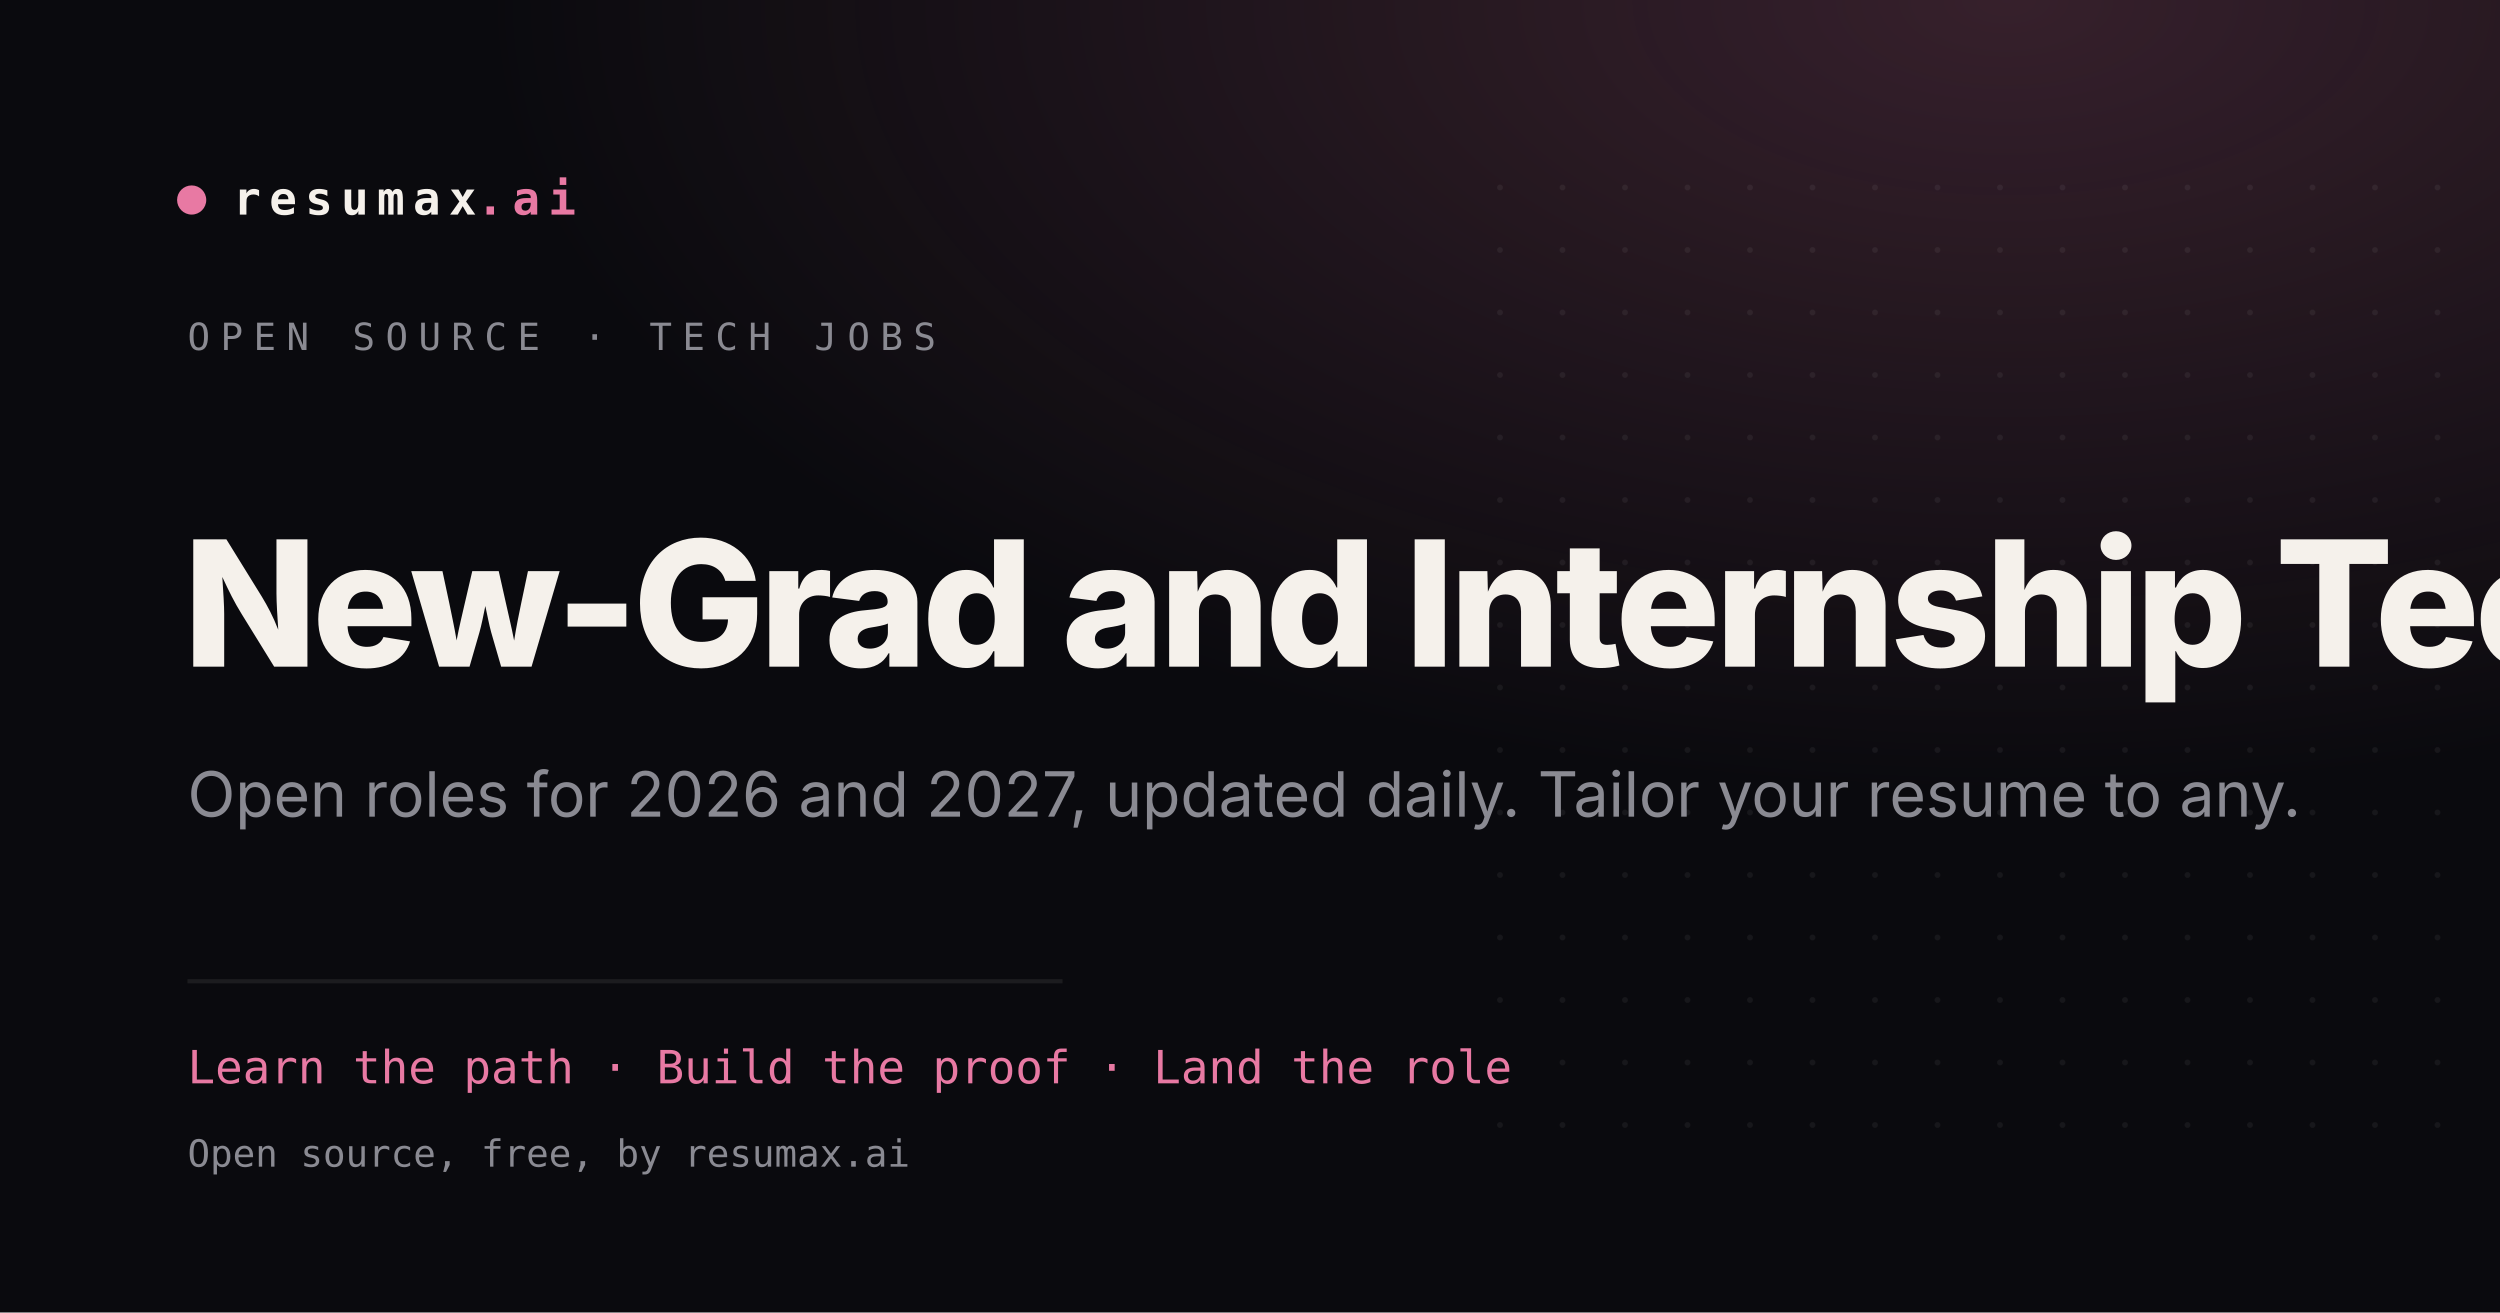
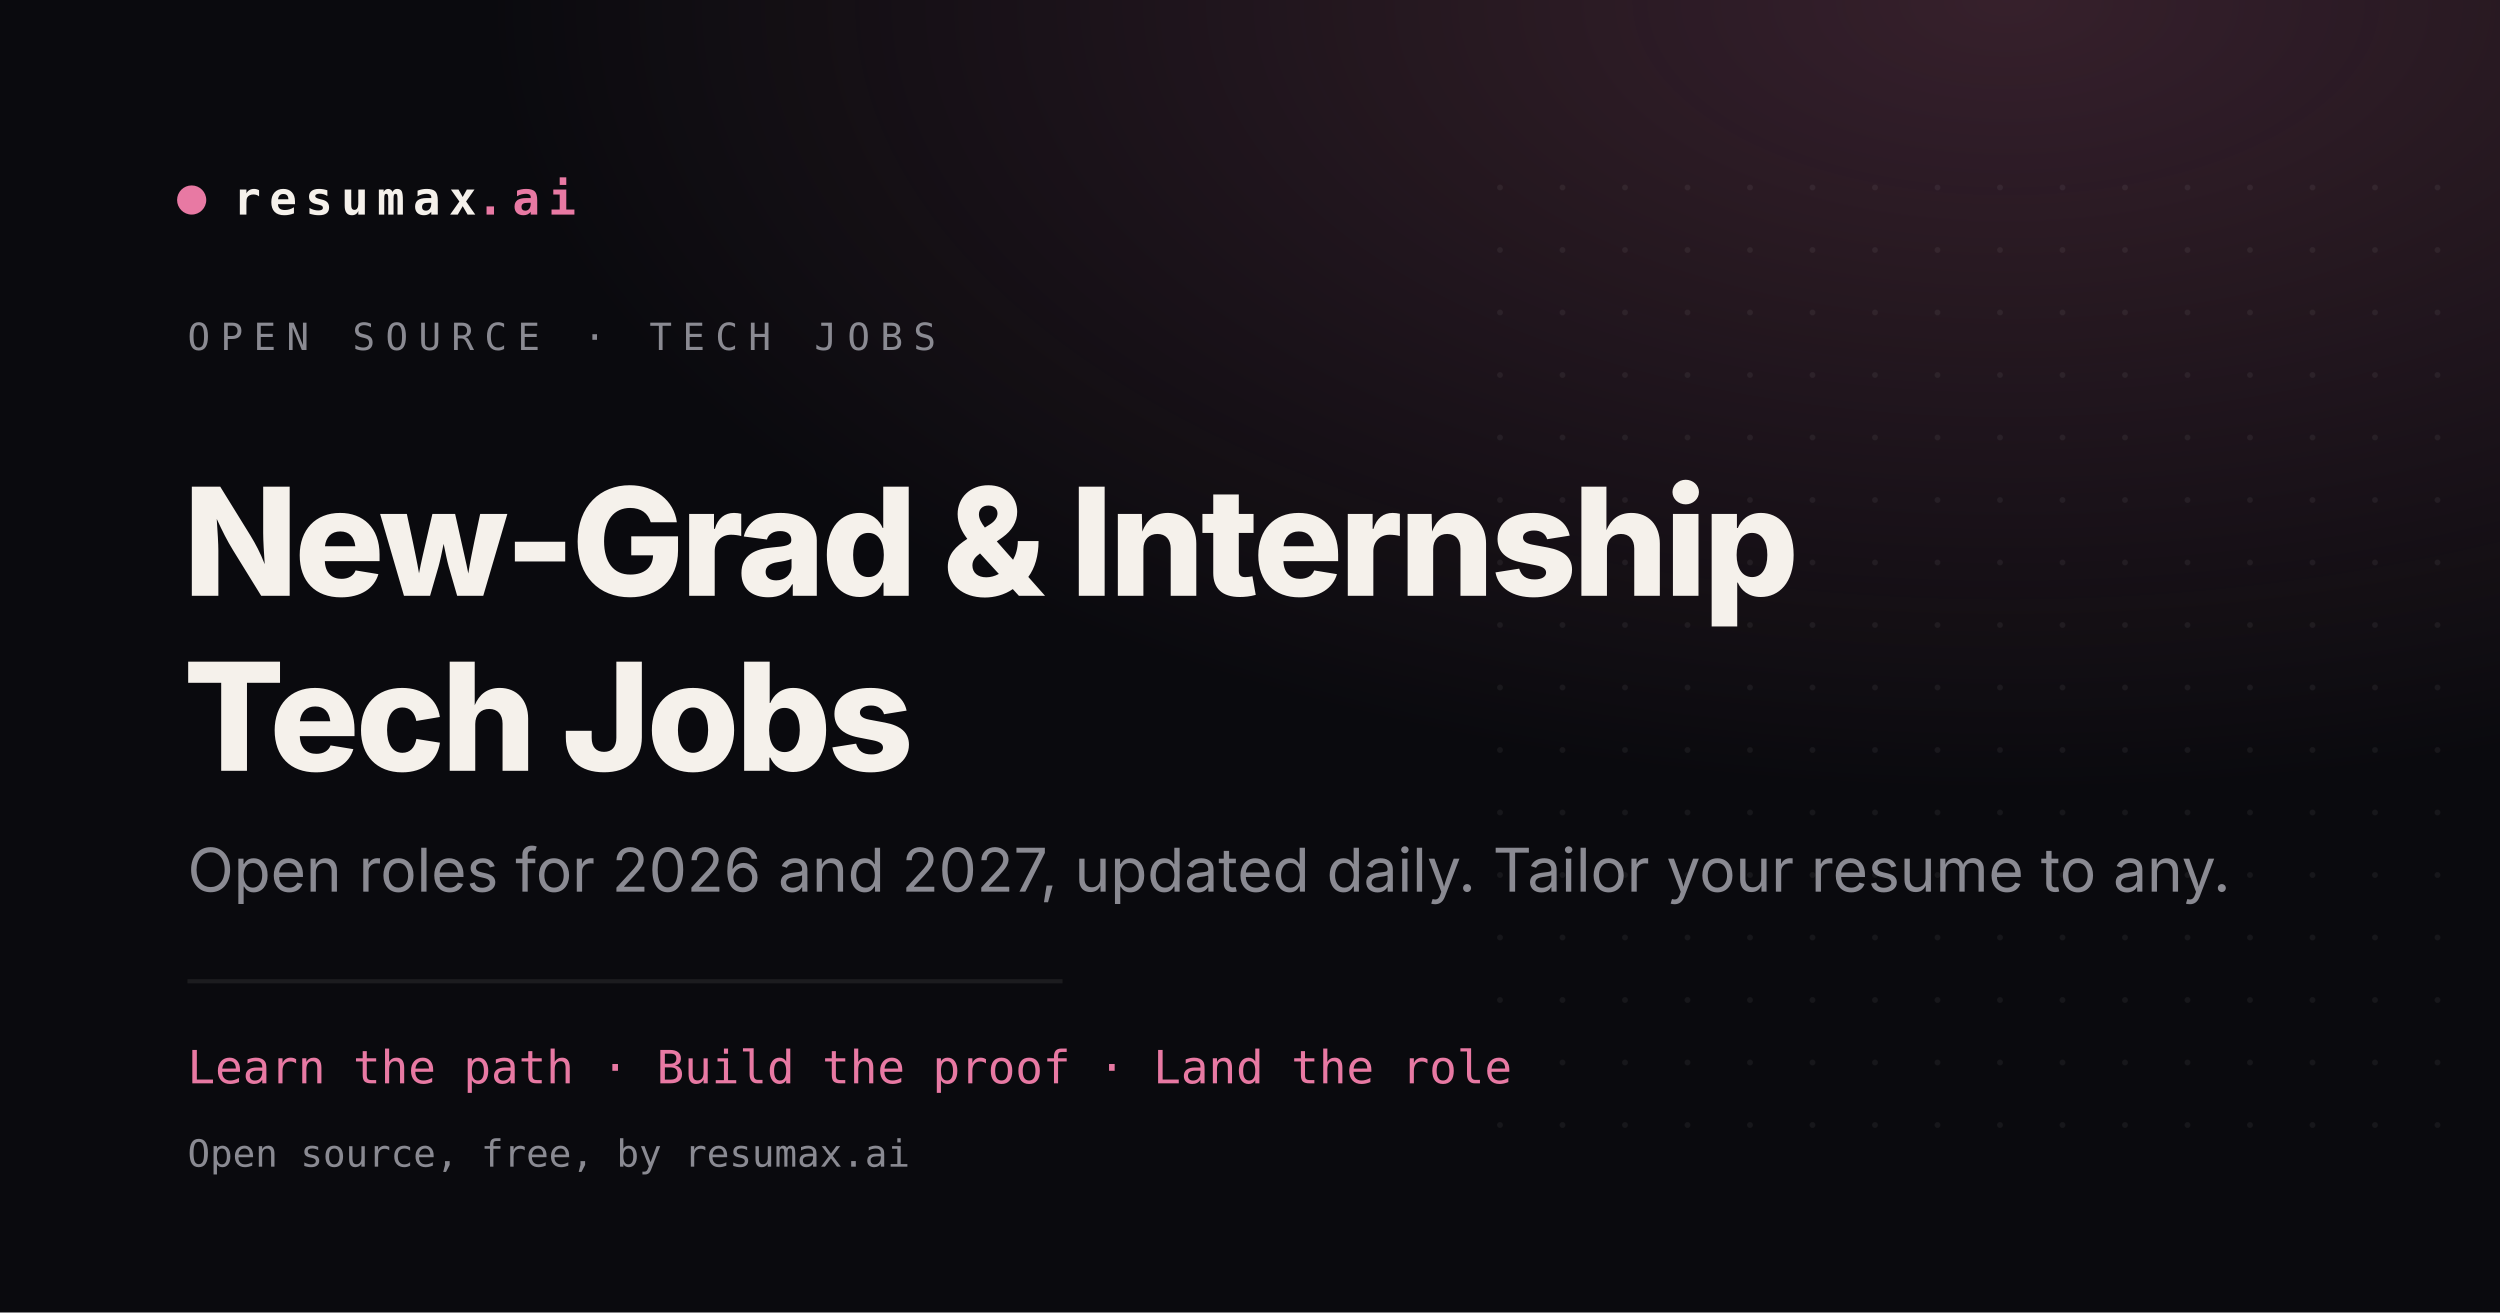
<svg xmlns="http://www.w3.org/2000/svg" viewBox="0 0 1200 630" width="1200" height="630" role="img" aria-label="New-Grad and Internship Tech Jobs">
  <defs>
    <radialGradient id="og" cx="0.8" cy="0.0" r="1.1">
      <stop offset="0" stop-color="#E879A3" stop-opacity="0.20" />
      <stop offset="0.55" stop-color="#E879A3" stop-opacity="0" />
    </radialGradient>
  </defs>
  <rect width="1200" height="630" fill="#0A0A0E" />
  <rect width="1200" height="630" fill="url(#og)" />
  <circle cx="720" cy="90" r="1.4" fill="#F5F1EB" fill-opacity="0.06" />
  <circle cx="750" cy="90" r="1.4" fill="#F5F1EB" fill-opacity="0.06" />
  <circle cx="780" cy="90" r="1.4" fill="#F5F1EB" fill-opacity="0.06" />
  <circle cx="810" cy="90" r="1.4" fill="#F5F1EB" fill-opacity="0.06" />
  <circle cx="840" cy="90" r="1.4" fill="#F5F1EB" fill-opacity="0.06" />
  <circle cx="870" cy="90" r="1.4" fill="#F5F1EB" fill-opacity="0.06" />
  <circle cx="900" cy="90" r="1.4" fill="#F5F1EB" fill-opacity="0.06" />
  <circle cx="930" cy="90" r="1.4" fill="#F5F1EB" fill-opacity="0.06" />
  <circle cx="960" cy="90" r="1.4" fill="#F5F1EB" fill-opacity="0.06" />
  <circle cx="990" cy="90" r="1.4" fill="#F5F1EB" fill-opacity="0.06" />
  <circle cx="1020" cy="90" r="1.4" fill="#F5F1EB" fill-opacity="0.06" />
  <circle cx="1050" cy="90" r="1.4" fill="#F5F1EB" fill-opacity="0.06" />
  <circle cx="1080" cy="90" r="1.4" fill="#F5F1EB" fill-opacity="0.06" />
  <circle cx="1110" cy="90" r="1.4" fill="#F5F1EB" fill-opacity="0.06" />
  <circle cx="1140" cy="90" r="1.4" fill="#F5F1EB" fill-opacity="0.06" />
  <circle cx="1170" cy="90" r="1.4" fill="#F5F1EB" fill-opacity="0.06" />
  <circle cx="720" cy="120" r="1.4" fill="#F5F1EB" fill-opacity="0.06" />
  <circle cx="750" cy="120" r="1.4" fill="#F5F1EB" fill-opacity="0.06" />
  <circle cx="780" cy="120" r="1.4" fill="#F5F1EB" fill-opacity="0.06" />
  <circle cx="810" cy="120" r="1.4" fill="#F5F1EB" fill-opacity="0.06" />
  <circle cx="840" cy="120" r="1.4" fill="#F5F1EB" fill-opacity="0.06" />
  <circle cx="870" cy="120" r="1.4" fill="#F5F1EB" fill-opacity="0.06" />
  <circle cx="900" cy="120" r="1.4" fill="#F5F1EB" fill-opacity="0.06" />
  <circle cx="930" cy="120" r="1.4" fill="#F5F1EB" fill-opacity="0.06" />
  <circle cx="960" cy="120" r="1.4" fill="#F5F1EB" fill-opacity="0.06" />
  <circle cx="990" cy="120" r="1.4" fill="#F5F1EB" fill-opacity="0.06" />
  <circle cx="1020" cy="120" r="1.4" fill="#F5F1EB" fill-opacity="0.06" />
  <circle cx="1050" cy="120" r="1.4" fill="#F5F1EB" fill-opacity="0.06" />
  <circle cx="1080" cy="120" r="1.4" fill="#F5F1EB" fill-opacity="0.06" />
  <circle cx="1110" cy="120" r="1.4" fill="#F5F1EB" fill-opacity="0.06" />
  <circle cx="1140" cy="120" r="1.4" fill="#F5F1EB" fill-opacity="0.06" />
  <circle cx="1170" cy="120" r="1.4" fill="#F5F1EB" fill-opacity="0.06" />
  <circle cx="720" cy="150" r="1.4" fill="#F5F1EB" fill-opacity="0.06" />
  <circle cx="750" cy="150" r="1.4" fill="#F5F1EB" fill-opacity="0.06" />
  <circle cx="780" cy="150" r="1.4" fill="#F5F1EB" fill-opacity="0.06" />
  <circle cx="810" cy="150" r="1.4" fill="#F5F1EB" fill-opacity="0.06" />
  <circle cx="840" cy="150" r="1.4" fill="#F5F1EB" fill-opacity="0.06" />
  <circle cx="870" cy="150" r="1.4" fill="#F5F1EB" fill-opacity="0.06" />
  <circle cx="900" cy="150" r="1.4" fill="#F5F1EB" fill-opacity="0.06" />
  <circle cx="930" cy="150" r="1.4" fill="#F5F1EB" fill-opacity="0.06" />
  <circle cx="960" cy="150" r="1.4" fill="#F5F1EB" fill-opacity="0.06" />
  <circle cx="990" cy="150" r="1.4" fill="#F5F1EB" fill-opacity="0.06" />
  <circle cx="1020" cy="150" r="1.4" fill="#F5F1EB" fill-opacity="0.06" />
  <circle cx="1050" cy="150" r="1.4" fill="#F5F1EB" fill-opacity="0.06" />
  <circle cx="1080" cy="150" r="1.4" fill="#F5F1EB" fill-opacity="0.06" />
  <circle cx="1110" cy="150" r="1.4" fill="#F5F1EB" fill-opacity="0.06" />
  <circle cx="1140" cy="150" r="1.4" fill="#F5F1EB" fill-opacity="0.06" />
  <circle cx="1170" cy="150" r="1.4" fill="#F5F1EB" fill-opacity="0.06" />
  <circle cx="720" cy="180" r="1.4" fill="#F5F1EB" fill-opacity="0.06" />
  <circle cx="750" cy="180" r="1.4" fill="#F5F1EB" fill-opacity="0.06" />
  <circle cx="780" cy="180" r="1.4" fill="#F5F1EB" fill-opacity="0.06" />
  <circle cx="810" cy="180" r="1.4" fill="#F5F1EB" fill-opacity="0.06" />
  <circle cx="840" cy="180" r="1.4" fill="#F5F1EB" fill-opacity="0.06" />
  <circle cx="870" cy="180" r="1.4" fill="#F5F1EB" fill-opacity="0.06" />
  <circle cx="900" cy="180" r="1.4" fill="#F5F1EB" fill-opacity="0.06" />
  <circle cx="930" cy="180" r="1.4" fill="#F5F1EB" fill-opacity="0.06" />
  <circle cx="960" cy="180" r="1.4" fill="#F5F1EB" fill-opacity="0.06" />
  <circle cx="990" cy="180" r="1.4" fill="#F5F1EB" fill-opacity="0.06" />
  <circle cx="1020" cy="180" r="1.4" fill="#F5F1EB" fill-opacity="0.06" />
  <circle cx="1050" cy="180" r="1.4" fill="#F5F1EB" fill-opacity="0.06" />
  <circle cx="1080" cy="180" r="1.4" fill="#F5F1EB" fill-opacity="0.06" />
  <circle cx="1110" cy="180" r="1.4" fill="#F5F1EB" fill-opacity="0.06" />
  <circle cx="1140" cy="180" r="1.4" fill="#F5F1EB" fill-opacity="0.06" />
  <circle cx="1170" cy="180" r="1.4" fill="#F5F1EB" fill-opacity="0.06" />
  <circle cx="720" cy="210" r="1.4" fill="#F5F1EB" fill-opacity="0.06" />
  <circle cx="750" cy="210" r="1.4" fill="#F5F1EB" fill-opacity="0.06" />
  <circle cx="780" cy="210" r="1.4" fill="#F5F1EB" fill-opacity="0.06" />
  <circle cx="810" cy="210" r="1.4" fill="#F5F1EB" fill-opacity="0.06" />
  <circle cx="840" cy="210" r="1.4" fill="#F5F1EB" fill-opacity="0.06" />
  <circle cx="870" cy="210" r="1.4" fill="#F5F1EB" fill-opacity="0.06" />
  <circle cx="900" cy="210" r="1.4" fill="#F5F1EB" fill-opacity="0.06" />
  <circle cx="930" cy="210" r="1.4" fill="#F5F1EB" fill-opacity="0.06" />
  <circle cx="960" cy="210" r="1.4" fill="#F5F1EB" fill-opacity="0.06" />
  <circle cx="990" cy="210" r="1.4" fill="#F5F1EB" fill-opacity="0.06" />
  <circle cx="1020" cy="210" r="1.4" fill="#F5F1EB" fill-opacity="0.06" />
  <circle cx="1050" cy="210" r="1.4" fill="#F5F1EB" fill-opacity="0.06" />
  <circle cx="1080" cy="210" r="1.4" fill="#F5F1EB" fill-opacity="0.06" />
  <circle cx="1110" cy="210" r="1.4" fill="#F5F1EB" fill-opacity="0.06" />
  <circle cx="1140" cy="210" r="1.4" fill="#F5F1EB" fill-opacity="0.06" />
  <circle cx="1170" cy="210" r="1.4" fill="#F5F1EB" fill-opacity="0.06" />
  <circle cx="720" cy="240" r="1.4" fill="#F5F1EB" fill-opacity="0.06" />
  <circle cx="750" cy="240" r="1.4" fill="#F5F1EB" fill-opacity="0.06" />
  <circle cx="780" cy="240" r="1.4" fill="#F5F1EB" fill-opacity="0.06" />
  <circle cx="810" cy="240" r="1.4" fill="#F5F1EB" fill-opacity="0.06" />
  <circle cx="840" cy="240" r="1.4" fill="#F5F1EB" fill-opacity="0.06" />
  <circle cx="870" cy="240" r="1.4" fill="#F5F1EB" fill-opacity="0.06" />
  <circle cx="900" cy="240" r="1.4" fill="#F5F1EB" fill-opacity="0.06" />
  <circle cx="930" cy="240" r="1.4" fill="#F5F1EB" fill-opacity="0.06" />
  <circle cx="960" cy="240" r="1.4" fill="#F5F1EB" fill-opacity="0.06" />
  <circle cx="990" cy="240" r="1.4" fill="#F5F1EB" fill-opacity="0.06" />
  <circle cx="1020" cy="240" r="1.4" fill="#F5F1EB" fill-opacity="0.06" />
  <circle cx="1050" cy="240" r="1.4" fill="#F5F1EB" fill-opacity="0.06" />
  <circle cx="1080" cy="240" r="1.4" fill="#F5F1EB" fill-opacity="0.06" />
  <circle cx="1110" cy="240" r="1.4" fill="#F5F1EB" fill-opacity="0.06" />
  <circle cx="1140" cy="240" r="1.4" fill="#F5F1EB" fill-opacity="0.06" />
  <circle cx="1170" cy="240" r="1.4" fill="#F5F1EB" fill-opacity="0.06" />
  <circle cx="720" cy="270" r="1.4" fill="#F5F1EB" fill-opacity="0.06" />
  <circle cx="750" cy="270" r="1.4" fill="#F5F1EB" fill-opacity="0.06" />
  <circle cx="780" cy="270" r="1.4" fill="#F5F1EB" fill-opacity="0.06" />
  <circle cx="810" cy="270" r="1.4" fill="#F5F1EB" fill-opacity="0.06" />
  <circle cx="840" cy="270" r="1.4" fill="#F5F1EB" fill-opacity="0.06" />
  <circle cx="870" cy="270" r="1.4" fill="#F5F1EB" fill-opacity="0.06" />
  <circle cx="900" cy="270" r="1.4" fill="#F5F1EB" fill-opacity="0.06" />
  <circle cx="930" cy="270" r="1.4" fill="#F5F1EB" fill-opacity="0.06" />
  <circle cx="960" cy="270" r="1.4" fill="#F5F1EB" fill-opacity="0.06" />
  <circle cx="990" cy="270" r="1.4" fill="#F5F1EB" fill-opacity="0.06" />
  <circle cx="1020" cy="270" r="1.4" fill="#F5F1EB" fill-opacity="0.06" />
  <circle cx="1050" cy="270" r="1.4" fill="#F5F1EB" fill-opacity="0.06" />
  <circle cx="1080" cy="270" r="1.4" fill="#F5F1EB" fill-opacity="0.06" />
  <circle cx="1110" cy="270" r="1.4" fill="#F5F1EB" fill-opacity="0.06" />
  <circle cx="1140" cy="270" r="1.4" fill="#F5F1EB" fill-opacity="0.06" />
  <circle cx="1170" cy="270" r="1.4" fill="#F5F1EB" fill-opacity="0.06" />
  <circle cx="720" cy="300" r="1.4" fill="#F5F1EB" fill-opacity="0.06" />
  <circle cx="750" cy="300" r="1.4" fill="#F5F1EB" fill-opacity="0.06" />
  <circle cx="780" cy="300" r="1.4" fill="#F5F1EB" fill-opacity="0.06" />
  <circle cx="810" cy="300" r="1.4" fill="#F5F1EB" fill-opacity="0.06" />
  <circle cx="840" cy="300" r="1.4" fill="#F5F1EB" fill-opacity="0.06" />
  <circle cx="870" cy="300" r="1.4" fill="#F5F1EB" fill-opacity="0.06" />
  <circle cx="900" cy="300" r="1.4" fill="#F5F1EB" fill-opacity="0.06" />
  <circle cx="930" cy="300" r="1.4" fill="#F5F1EB" fill-opacity="0.06" />
  <circle cx="960" cy="300" r="1.4" fill="#F5F1EB" fill-opacity="0.06" />
  <circle cx="990" cy="300" r="1.4" fill="#F5F1EB" fill-opacity="0.06" />
  <circle cx="1020" cy="300" r="1.4" fill="#F5F1EB" fill-opacity="0.06" />
  <circle cx="1050" cy="300" r="1.4" fill="#F5F1EB" fill-opacity="0.06" />
  <circle cx="1080" cy="300" r="1.4" fill="#F5F1EB" fill-opacity="0.06" />
  <circle cx="1110" cy="300" r="1.4" fill="#F5F1EB" fill-opacity="0.06" />
  <circle cx="1140" cy="300" r="1.4" fill="#F5F1EB" fill-opacity="0.06" />
  <circle cx="1170" cy="300" r="1.4" fill="#F5F1EB" fill-opacity="0.06" />
  <circle cx="720" cy="330" r="1.4" fill="#F5F1EB" fill-opacity="0.06" />
  <circle cx="750" cy="330" r="1.4" fill="#F5F1EB" fill-opacity="0.06" />
  <circle cx="780" cy="330" r="1.4" fill="#F5F1EB" fill-opacity="0.06" />
  <circle cx="810" cy="330" r="1.4" fill="#F5F1EB" fill-opacity="0.06" />
  <circle cx="840" cy="330" r="1.4" fill="#F5F1EB" fill-opacity="0.06" />
  <circle cx="870" cy="330" r="1.4" fill="#F5F1EB" fill-opacity="0.06" />
  <circle cx="900" cy="330" r="1.4" fill="#F5F1EB" fill-opacity="0.06" />
  <circle cx="930" cy="330" r="1.4" fill="#F5F1EB" fill-opacity="0.06" />
  <circle cx="960" cy="330" r="1.4" fill="#F5F1EB" fill-opacity="0.06" />
  <circle cx="990" cy="330" r="1.4" fill="#F5F1EB" fill-opacity="0.06" />
  <circle cx="1020" cy="330" r="1.4" fill="#F5F1EB" fill-opacity="0.06" />
  <circle cx="1050" cy="330" r="1.4" fill="#F5F1EB" fill-opacity="0.06" />
  <circle cx="1080" cy="330" r="1.4" fill="#F5F1EB" fill-opacity="0.06" />
  <circle cx="1110" cy="330" r="1.4" fill="#F5F1EB" fill-opacity="0.06" />
  <circle cx="1140" cy="330" r="1.4" fill="#F5F1EB" fill-opacity="0.06" />
  <circle cx="1170" cy="330" r="1.4" fill="#F5F1EB" fill-opacity="0.06" />
  <circle cx="720" cy="360" r="1.4" fill="#F5F1EB" fill-opacity="0.06" />
  <circle cx="750" cy="360" r="1.4" fill="#F5F1EB" fill-opacity="0.06" />
  <circle cx="780" cy="360" r="1.4" fill="#F5F1EB" fill-opacity="0.06" />
  <circle cx="810" cy="360" r="1.4" fill="#F5F1EB" fill-opacity="0.06" />
  <circle cx="840" cy="360" r="1.4" fill="#F5F1EB" fill-opacity="0.06" />
  <circle cx="870" cy="360" r="1.4" fill="#F5F1EB" fill-opacity="0.06" />
  <circle cx="900" cy="360" r="1.4" fill="#F5F1EB" fill-opacity="0.06" />
  <circle cx="930" cy="360" r="1.4" fill="#F5F1EB" fill-opacity="0.06" />
  <circle cx="960" cy="360" r="1.4" fill="#F5F1EB" fill-opacity="0.06" />
  <circle cx="990" cy="360" r="1.4" fill="#F5F1EB" fill-opacity="0.06" />
  <circle cx="1020" cy="360" r="1.4" fill="#F5F1EB" fill-opacity="0.06" />
  <circle cx="1050" cy="360" r="1.4" fill="#F5F1EB" fill-opacity="0.06" />
  <circle cx="1080" cy="360" r="1.4" fill="#F5F1EB" fill-opacity="0.06" />
  <circle cx="1110" cy="360" r="1.4" fill="#F5F1EB" fill-opacity="0.06" />
  <circle cx="1140" cy="360" r="1.4" fill="#F5F1EB" fill-opacity="0.06" />
  <circle cx="1170" cy="360" r="1.4" fill="#F5F1EB" fill-opacity="0.06" />
  <circle cx="720" cy="390" r="1.4" fill="#F5F1EB" fill-opacity="0.06" />
  <circle cx="750" cy="390" r="1.4" fill="#F5F1EB" fill-opacity="0.06" />
  <circle cx="780" cy="390" r="1.4" fill="#F5F1EB" fill-opacity="0.06" />
  <circle cx="810" cy="390" r="1.4" fill="#F5F1EB" fill-opacity="0.06" />
  <circle cx="840" cy="390" r="1.4" fill="#F5F1EB" fill-opacity="0.06" />
  <circle cx="870" cy="390" r="1.4" fill="#F5F1EB" fill-opacity="0.06" />
  <circle cx="900" cy="390" r="1.4" fill="#F5F1EB" fill-opacity="0.06" />
  <circle cx="930" cy="390" r="1.4" fill="#F5F1EB" fill-opacity="0.06" />
  <circle cx="960" cy="390" r="1.4" fill="#F5F1EB" fill-opacity="0.06" />
  <circle cx="990" cy="390" r="1.4" fill="#F5F1EB" fill-opacity="0.06" />
  <circle cx="1020" cy="390" r="1.4" fill="#F5F1EB" fill-opacity="0.06" />
  <circle cx="1050" cy="390" r="1.4" fill="#F5F1EB" fill-opacity="0.06" />
  <circle cx="1080" cy="390" r="1.4" fill="#F5F1EB" fill-opacity="0.06" />
  <circle cx="1110" cy="390" r="1.4" fill="#F5F1EB" fill-opacity="0.06" />
  <circle cx="1140" cy="390" r="1.4" fill="#F5F1EB" fill-opacity="0.06" />
  <circle cx="1170" cy="390" r="1.4" fill="#F5F1EB" fill-opacity="0.06" />
  <circle cx="720" cy="420" r="1.4" fill="#F5F1EB" fill-opacity="0.06" />
  <circle cx="750" cy="420" r="1.4" fill="#F5F1EB" fill-opacity="0.06" />
  <circle cx="780" cy="420" r="1.4" fill="#F5F1EB" fill-opacity="0.06" />
  <circle cx="810" cy="420" r="1.4" fill="#F5F1EB" fill-opacity="0.06" />
  <circle cx="840" cy="420" r="1.4" fill="#F5F1EB" fill-opacity="0.06" />
  <circle cx="870" cy="420" r="1.4" fill="#F5F1EB" fill-opacity="0.06" />
  <circle cx="900" cy="420" r="1.4" fill="#F5F1EB" fill-opacity="0.06" />
  <circle cx="930" cy="420" r="1.4" fill="#F5F1EB" fill-opacity="0.06" />
  <circle cx="960" cy="420" r="1.4" fill="#F5F1EB" fill-opacity="0.06" />
  <circle cx="990" cy="420" r="1.4" fill="#F5F1EB" fill-opacity="0.06" />
  <circle cx="1020" cy="420" r="1.4" fill="#F5F1EB" fill-opacity="0.06" />
  <circle cx="1050" cy="420" r="1.4" fill="#F5F1EB" fill-opacity="0.06" />
  <circle cx="1080" cy="420" r="1.4" fill="#F5F1EB" fill-opacity="0.06" />
  <circle cx="1110" cy="420" r="1.4" fill="#F5F1EB" fill-opacity="0.06" />
  <circle cx="1140" cy="420" r="1.4" fill="#F5F1EB" fill-opacity="0.06" />
  <circle cx="1170" cy="420" r="1.4" fill="#F5F1EB" fill-opacity="0.06" />
  <circle cx="720" cy="450" r="1.4" fill="#F5F1EB" fill-opacity="0.06" />
  <circle cx="750" cy="450" r="1.4" fill="#F5F1EB" fill-opacity="0.06" />
  <circle cx="780" cy="450" r="1.4" fill="#F5F1EB" fill-opacity="0.06" />
  <circle cx="810" cy="450" r="1.4" fill="#F5F1EB" fill-opacity="0.06" />
  <circle cx="840" cy="450" r="1.4" fill="#F5F1EB" fill-opacity="0.06" />
  <circle cx="870" cy="450" r="1.4" fill="#F5F1EB" fill-opacity="0.06" />
  <circle cx="900" cy="450" r="1.4" fill="#F5F1EB" fill-opacity="0.06" />
  <circle cx="930" cy="450" r="1.4" fill="#F5F1EB" fill-opacity="0.06" />
  <circle cx="960" cy="450" r="1.4" fill="#F5F1EB" fill-opacity="0.06" />
  <circle cx="990" cy="450" r="1.4" fill="#F5F1EB" fill-opacity="0.06" />
  <circle cx="1020" cy="450" r="1.4" fill="#F5F1EB" fill-opacity="0.06" />
  <circle cx="1050" cy="450" r="1.4" fill="#F5F1EB" fill-opacity="0.06" />
  <circle cx="1080" cy="450" r="1.4" fill="#F5F1EB" fill-opacity="0.06" />
  <circle cx="1110" cy="450" r="1.4" fill="#F5F1EB" fill-opacity="0.06" />
  <circle cx="1140" cy="450" r="1.4" fill="#F5F1EB" fill-opacity="0.06" />
  <circle cx="1170" cy="450" r="1.4" fill="#F5F1EB" fill-opacity="0.06" />
  <circle cx="720" cy="480" r="1.4" fill="#F5F1EB" fill-opacity="0.06" />
  <circle cx="750" cy="480" r="1.4" fill="#F5F1EB" fill-opacity="0.06" />
  <circle cx="780" cy="480" r="1.4" fill="#F5F1EB" fill-opacity="0.06" />
  <circle cx="810" cy="480" r="1.4" fill="#F5F1EB" fill-opacity="0.06" />
  <circle cx="840" cy="480" r="1.4" fill="#F5F1EB" fill-opacity="0.06" />
  <circle cx="870" cy="480" r="1.4" fill="#F5F1EB" fill-opacity="0.06" />
  <circle cx="900" cy="480" r="1.4" fill="#F5F1EB" fill-opacity="0.06" />
  <circle cx="930" cy="480" r="1.4" fill="#F5F1EB" fill-opacity="0.06" />
  <circle cx="960" cy="480" r="1.4" fill="#F5F1EB" fill-opacity="0.06" />
  <circle cx="990" cy="480" r="1.4" fill="#F5F1EB" fill-opacity="0.06" />
  <circle cx="1020" cy="480" r="1.4" fill="#F5F1EB" fill-opacity="0.06" />
  <circle cx="1050" cy="480" r="1.4" fill="#F5F1EB" fill-opacity="0.06" />
  <circle cx="1080" cy="480" r="1.4" fill="#F5F1EB" fill-opacity="0.06" />
  <circle cx="1110" cy="480" r="1.4" fill="#F5F1EB" fill-opacity="0.06" />
  <circle cx="1140" cy="480" r="1.4" fill="#F5F1EB" fill-opacity="0.06" />
  <circle cx="1170" cy="480" r="1.4" fill="#F5F1EB" fill-opacity="0.06" />
  <circle cx="720" cy="510" r="1.4" fill="#F5F1EB" fill-opacity="0.06" />
  <circle cx="750" cy="510" r="1.4" fill="#F5F1EB" fill-opacity="0.06" />
  <circle cx="780" cy="510" r="1.4" fill="#F5F1EB" fill-opacity="0.06" />
  <circle cx="810" cy="510" r="1.4" fill="#F5F1EB" fill-opacity="0.06" />
  <circle cx="840" cy="510" r="1.4" fill="#F5F1EB" fill-opacity="0.06" />
  <circle cx="870" cy="510" r="1.4" fill="#F5F1EB" fill-opacity="0.06" />
  <circle cx="900" cy="510" r="1.4" fill="#F5F1EB" fill-opacity="0.06" />
  <circle cx="930" cy="510" r="1.4" fill="#F5F1EB" fill-opacity="0.06" />
  <circle cx="960" cy="510" r="1.4" fill="#F5F1EB" fill-opacity="0.06" />
  <circle cx="990" cy="510" r="1.4" fill="#F5F1EB" fill-opacity="0.06" />
  <circle cx="1020" cy="510" r="1.4" fill="#F5F1EB" fill-opacity="0.06" />
  <circle cx="1050" cy="510" r="1.4" fill="#F5F1EB" fill-opacity="0.06" />
  <circle cx="1080" cy="510" r="1.4" fill="#F5F1EB" fill-opacity="0.06" />
  <circle cx="1110" cy="510" r="1.4" fill="#F5F1EB" fill-opacity="0.06" />
  <circle cx="1140" cy="510" r="1.4" fill="#F5F1EB" fill-opacity="0.06" />
  <circle cx="1170" cy="510" r="1.4" fill="#F5F1EB" fill-opacity="0.06" />
  <circle cx="720" cy="540" r="1.4" fill="#F5F1EB" fill-opacity="0.06" />
  <circle cx="750" cy="540" r="1.4" fill="#F5F1EB" fill-opacity="0.06" />
  <circle cx="780" cy="540" r="1.4" fill="#F5F1EB" fill-opacity="0.06" />
  <circle cx="810" cy="540" r="1.4" fill="#F5F1EB" fill-opacity="0.06" />
  <circle cx="840" cy="540" r="1.4" fill="#F5F1EB" fill-opacity="0.06" />
  <circle cx="870" cy="540" r="1.4" fill="#F5F1EB" fill-opacity="0.06" />
  <circle cx="900" cy="540" r="1.4" fill="#F5F1EB" fill-opacity="0.06" />
  <circle cx="930" cy="540" r="1.4" fill="#F5F1EB" fill-opacity="0.06" />
  <circle cx="960" cy="540" r="1.4" fill="#F5F1EB" fill-opacity="0.06" />
  <circle cx="990" cy="540" r="1.4" fill="#F5F1EB" fill-opacity="0.06" />
  <circle cx="1020" cy="540" r="1.4" fill="#F5F1EB" fill-opacity="0.06" />
  <circle cx="1050" cy="540" r="1.4" fill="#F5F1EB" fill-opacity="0.06" />
  <circle cx="1080" cy="540" r="1.4" fill="#F5F1EB" fill-opacity="0.06" />
  <circle cx="1110" cy="540" r="1.4" fill="#F5F1EB" fill-opacity="0.06" />
  <circle cx="1140" cy="540" r="1.4" fill="#F5F1EB" fill-opacity="0.06" />
  <circle cx="1170" cy="540" r="1.4" fill="#F5F1EB" fill-opacity="0.06" />
  <g font-family="'JetBrains Mono', ui-monospace, 'SF Mono', Menlo, monospace">
    <circle cx="92" cy="96" r="7" fill="#E879A3" />
    <text x="112" y="103" font-size="22" letter-spacing="4" fill="#F5F1EB" font-weight="700">resumax<tspan fill="#E879A3">.ai</tspan>
    </text>
    <text x="90" y="168" font-size="18" letter-spacing="5" fill="#8A8A92">OPEN SOURCE · TECH JOBS</text>
  </g>
-   <text x="88" y="320" font-family="'Inter', -apple-system, 'Segoe UI', Roboto, Arial, sans-serif" font-size="84" font-weight="800" letter-spacing="-2.5" fill="#F5F1EB">New-Grad and Internship Tech Jobs</text>
-   <text x="90" y="392" font-family="'Inter', -apple-system, 'Segoe UI', Roboto, Arial, sans-serif" font-size="30" fill="#8A8A92">Open roles for 2026 and 2027, updated daily. Tailor your resume to any.</text>
+   <text x="88" y="286" font-family="'Inter', -apple-system, 'Segoe UI', Roboto, Arial, sans-serif" font-size="72" font-weight="800" letter-spacing="-1.8" fill="#F5F1EB">New-Grad &amp; Internship</text>
+   <text x="88" y="370" font-family="'Inter', -apple-system, 'Segoe UI', Roboto, Arial, sans-serif" font-size="72" font-weight="800" letter-spacing="-1.8" fill="#F5F1EB">Tech Jobs</text>
+   <text x="90" y="428" font-family="'Inter', -apple-system, 'Segoe UI', Roboto, Arial, sans-serif" font-size="29" fill="#8A8A92">Open roles for 2026 and 2027, updated daily. Tailor your resume to any.</text>
  <g transform="translate(90, 470)">
    <rect width="420" height="2" fill="#F5F1EB" fill-opacity="0.08" />
  </g>
  <text x="90" y="520" font-family="'JetBrains Mono', ui-monospace, 'SF Mono', Menlo, monospace" font-size="22" fill="#E879A3">Learn the path · Build the proof · Land the role</text>
  <text x="90" y="560" font-family="'JetBrains Mono', ui-monospace, 'SF Mono', Menlo, monospace" font-size="18" fill="#8A8A92">Open source, free, by resumax.ai</text>
</svg>
